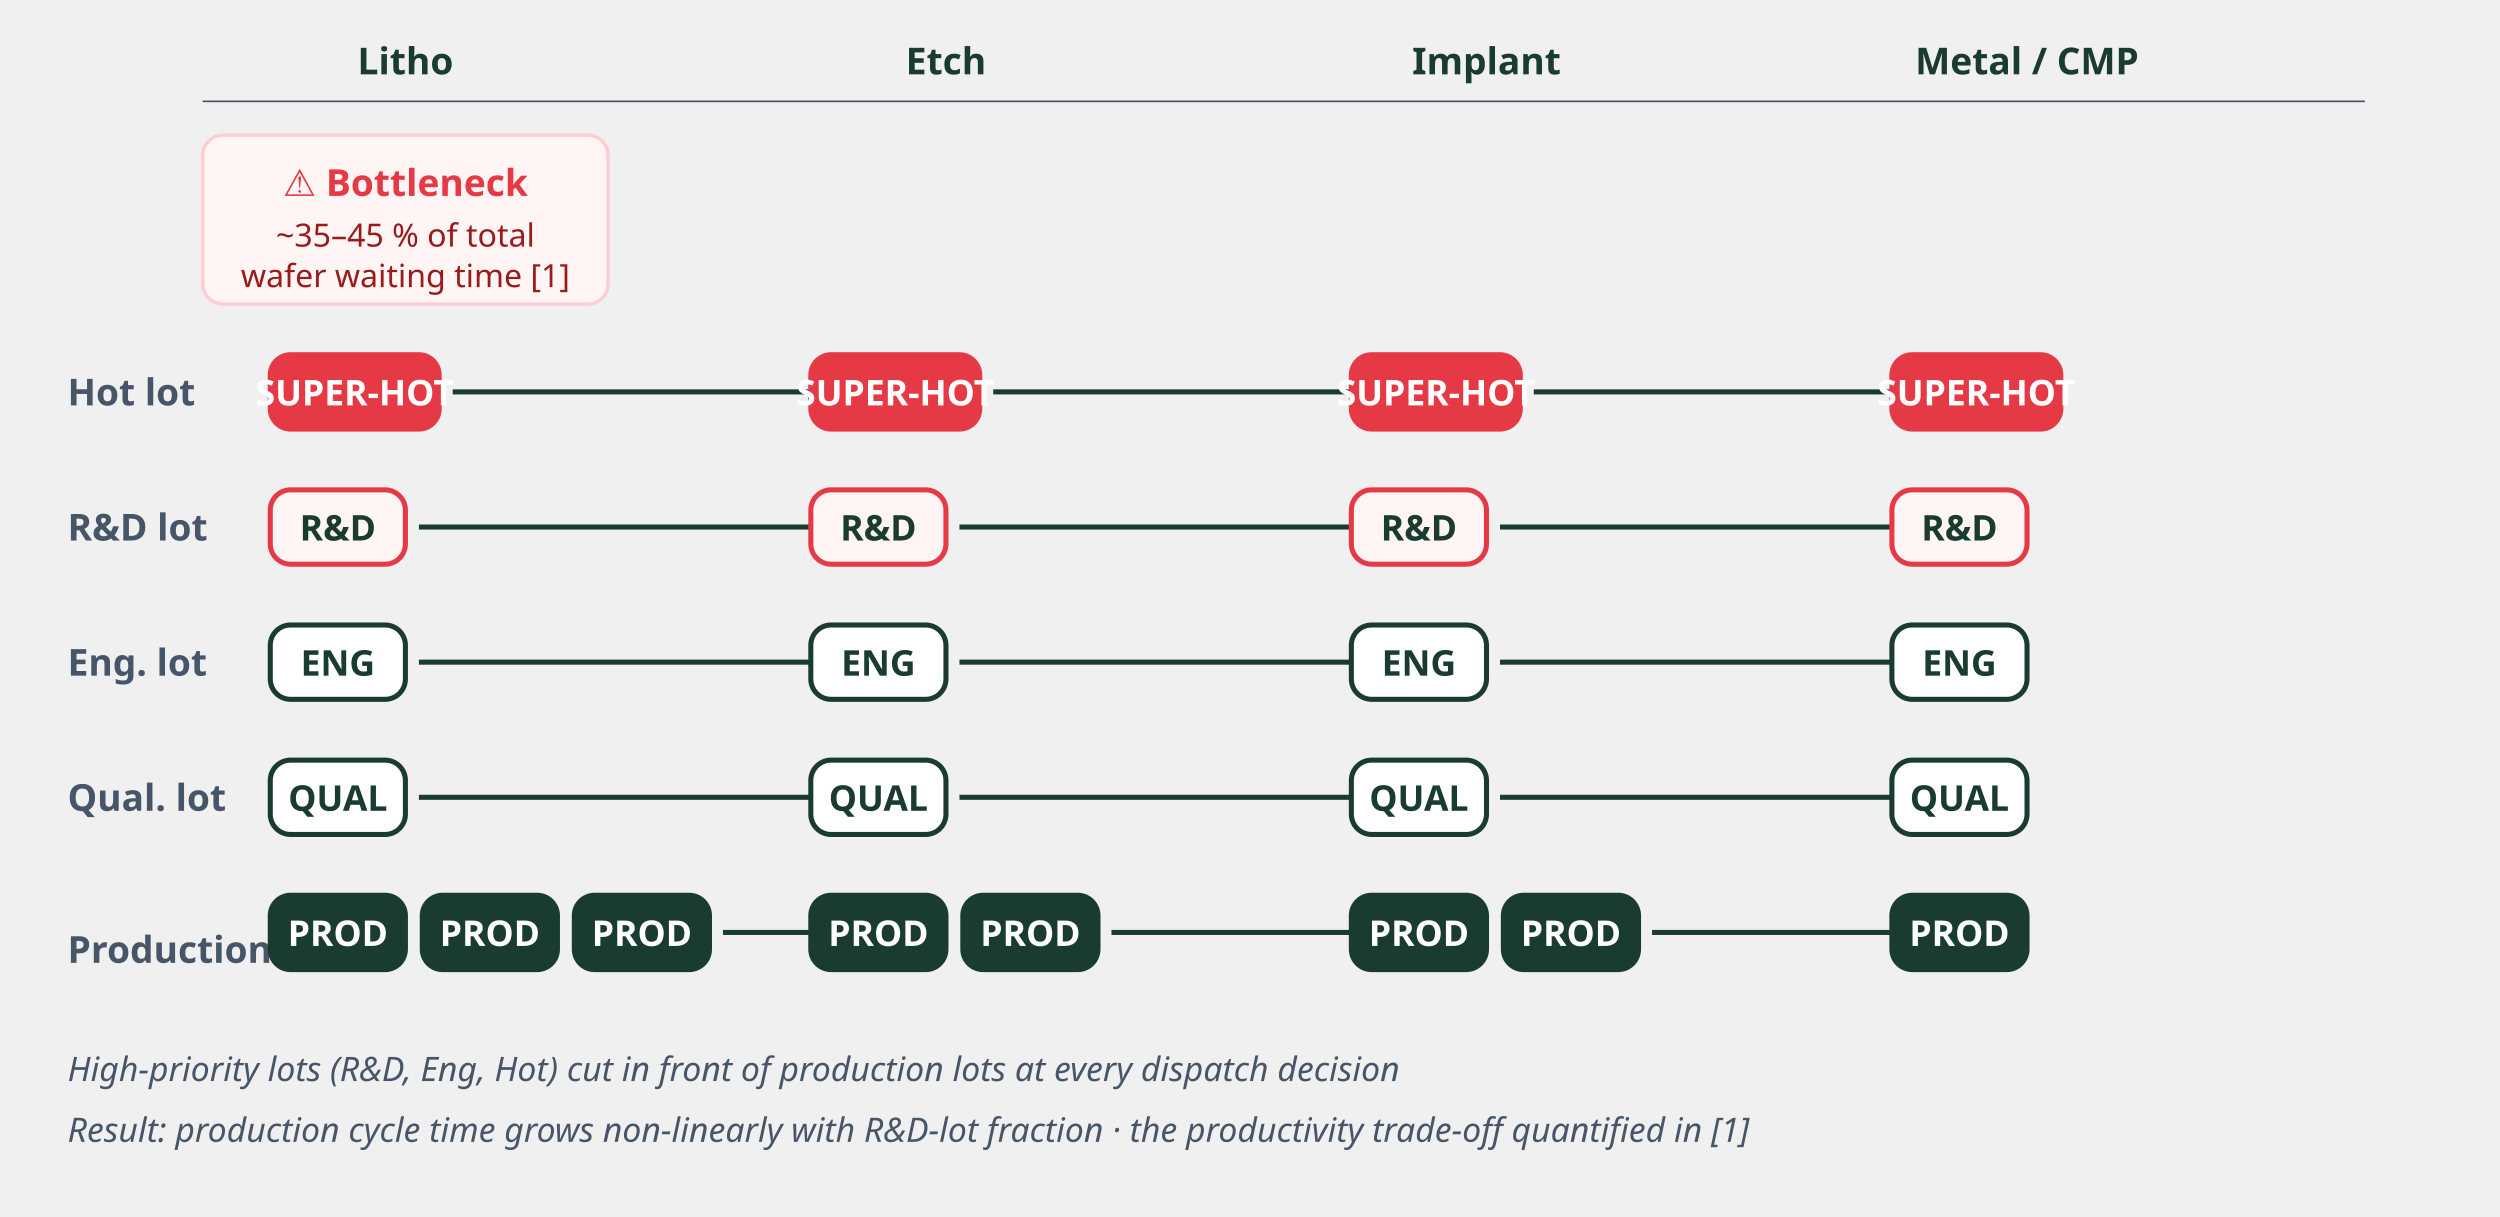
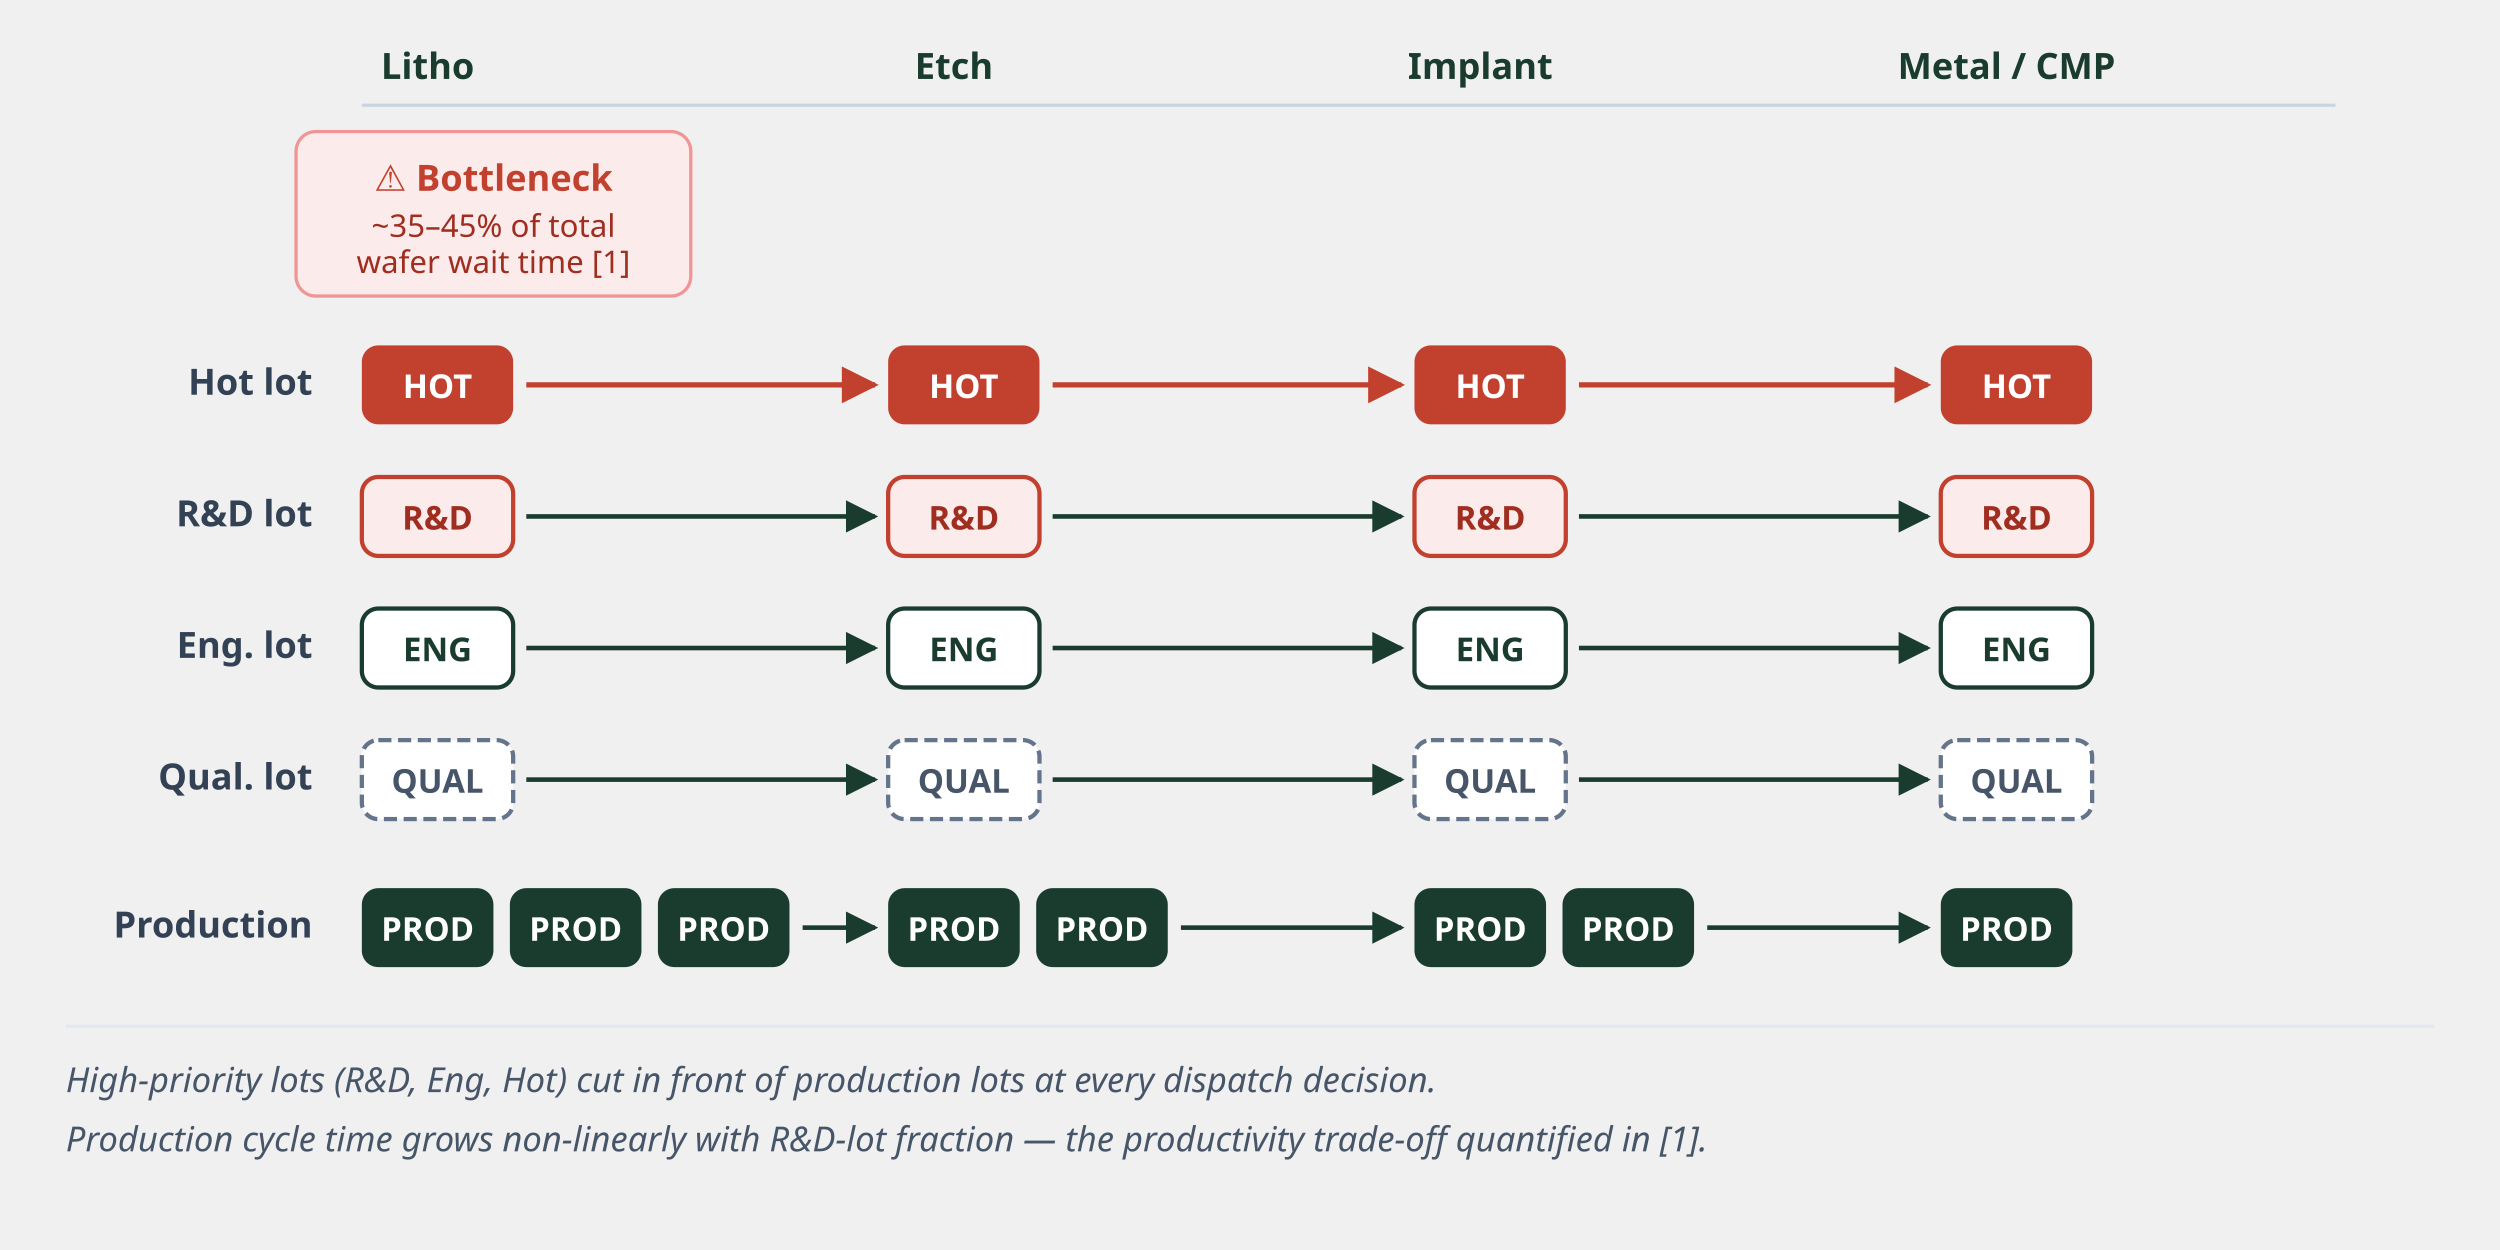
- <svg xmlns="http://www.w3.org/2000/svg" aria-label="Lot types flowing through a fab and their priority interaction" role="img" viewBox="0 0 740 360">
-   <style>
-         .ln{stroke:#1A3C2E;stroke-width:1.5;fill:none;marker-end:url(#ah_l)}
-         .lot{rx:6;stroke-width:1.5}
-         .lot-rd{fill:#fff5f5;stroke:#e63946}
-         .lot-eng{fill:#fff;stroke:#1A3C2E}
-         .lot-qual{fill:#fff;stroke:#1A3C2E}
-         .lot-prod{fill:#1A3C2E;stroke:#1A3C2E}
-         .lot-hot{fill:#e63946;stroke:#e63946}
-         .lot-t{font:700 10.5px "Segoe UI",sans-serif}
-         .lot-d{font:10px "Segoe UI",sans-serif}
-         .stg{font:800 11px "Segoe UI",sans-serif;fill:#1A3C2E;text-anchor:middle}
-         .lbl{font:600 11px "Segoe UI",sans-serif;fill:#475569}
-         .bottl{font:700 11px "Segoe UI",sans-serif;fill:#e63946}
-       </style>
+ <svg xmlns="http://www.w3.org/2000/svg" aria-label="Lot types flowing through a fab and their priority interaction" role="img" viewBox="0 0 760 380">
+   <style type="text/css">
+   .ln{stroke:#1A3C2E;stroke-width:1.4;fill:none;marker-end:url(#ah)}
+   .ln-r{stroke:#C2402E;stroke-width:1.6;fill:none;marker-end:url(#ah_r)}
+   .lt{font:700 10px "Segoe UI",sans-serif}
+   .stg{font:700 11px "Segoe UI",sans-serif;fill:#1A3C2E;text-anchor:middle}
+   .lbl{font:600 11px "Segoe UI",sans-serif;fill:#334155;text-anchor:end}
+   .bottl{font:700 11px "Segoe UI",sans-serif;fill:#C2402E;text-anchor:middle}
+   .note{font:italic 10.5px "Segoe UI",sans-serif;fill:#475569}
+   .sub{font:9.5px "Segoe UI",sans-serif;fill:#9F2D20;text-anchor:middle}
+ </style>
  <defs>
-     <marker id="ah_l" markerheight="5" markerwidth="5" orient="auto" refx="8" refy="5" viewBox="0 0 10 10">
+     <marker id="ah" markerHeight="7" markerWidth="7" orient="auto" refX="9" refY="5" viewBox="0 0 10 10">
      <path d="M0,0 L10,5 L0,10 z" fill="#1A3C2E" />
    </marker>
+     <marker id="ah_r" markerHeight="7" markerWidth="7" orient="auto" refX="9" refY="5" viewBox="0 0 10 10">
+       <path d="M0,0 L10,5 L0,10 z" fill="#C2402E" />
+     </marker>
  </defs>
-   <text class="stg" x="120" y="22">Litho</text>
-   <text class="stg" x="280" y="22">Etch</text>
-   <text class="stg" x="440" y="22">Implant</text>
-   <text class="stg" x="600" y="22">Metal / CMP</text>
-   <line stroke="#475569" stroke-width="0.5" x1="60" x2="700" y1="30" y2="30" />
-   <rect fill="#fff5f5" height="50" rx="6" stroke="#fecdd3" width="120" x="60" y="40" />
-   <text class="bottl" text-anchor="middle" x="120" y="58">⚠ Bottleneck</text>
-   <text fill="#991B1B" font-family="Segoe UI" font-size="9.5" text-anchor="middle" x="120" y="73">~35–45 % of total</text>
-   <text fill="#991B1B" font-family="Segoe UI" font-size="9.5" text-anchor="middle" x="120" y="85">wafer waiting time [1]</text>
-   <text class="lbl" x="20" y="120">Hot lot</text>
-   <rect class="lot lot-hot" height="22" width="50" x="80" y="105" />
-   <text class="lot-t" fill="#fff" text-anchor="middle" x="105" y="120">SUPER-HOT</text>
-   <path class="ln" d="M134,116 L240,116" stroke="#e63946" />
-   <rect class="lot lot-hot" height="22" width="50" x="240" y="105" />
-   <text class="lot-t" fill="#fff" text-anchor="middle" x="265" y="120">SUPER-HOT</text>
-   <path class="ln" d="M294,116 L400,116" stroke="#e63946" />
-   <rect class="lot lot-hot" height="22" width="50" x="400" y="105" />
-   <text class="lot-t" fill="#fff" text-anchor="middle" x="425" y="120">SUPER-HOT</text>
-   <path class="ln" d="M454,116 L560,116" stroke="#e63946" />
-   <rect class="lot lot-hot" height="22" width="50" x="560" y="105" />
-   <text class="lot-t" fill="#fff" text-anchor="middle" x="585" y="120">SUPER-HOT</text>
-   <text class="lbl" x="20" y="160">R&amp;D lot</text>
-   <rect class="lot lot-rd" height="22" width="40" x="80" y="145" />
-   <text class="lot-t" fill="#1A3C2E" text-anchor="middle" x="100" y="160">R&amp;D</text>
-   <path class="ln" d="M124,156 L240,156" />
-   <rect class="lot lot-rd" height="22" width="40" x="240" y="145" />
-   <text class="lot-t" fill="#1A3C2E" text-anchor="middle" x="260" y="160">R&amp;D</text>
-   <path class="ln" d="M284,156 L400,156" />
-   <rect class="lot lot-rd" height="22" width="40" x="400" y="145" />
-   <text class="lot-t" fill="#1A3C2E" text-anchor="middle" x="420" y="160">R&amp;D</text>
-   <path class="ln" d="M444,156 L560,156" />
-   <rect class="lot lot-rd" height="22" width="40" x="560" y="145" />
-   <text class="lot-t" fill="#1A3C2E" text-anchor="middle" x="580" y="160">R&amp;D</text>
-   <text class="lbl" x="20" y="200">Eng. lot</text>
-   <rect class="lot lot-eng" height="22" width="40" x="80" y="185" />
-   <text class="lot-t" fill="#1A3C2E" text-anchor="middle" x="100" y="200">ENG</text>
-   <path class="ln" d="M124,196 L240,196" />
-   <rect class="lot lot-eng" height="22" width="40" x="240" y="185" />
-   <text class="lot-t" fill="#1A3C2E" text-anchor="middle" x="260" y="200">ENG</text>
-   <path class="ln" d="M284,196 L400,196" />
-   <rect class="lot lot-eng" height="22" width="40" x="400" y="185" />
-   <text class="lot-t" fill="#1A3C2E" text-anchor="middle" x="420" y="200">ENG</text>
-   <path class="ln" d="M444,196 L560,196" />
-   <rect class="lot lot-eng" height="22" width="40" x="560" y="185" />
-   <text class="lot-t" fill="#1A3C2E" text-anchor="middle" x="580" y="200">ENG</text>
-   <text class="lbl" x="20" y="240">Qual. lot</text>
-   <rect class="lot lot-qual" height="22" width="40" x="80" y="225" />
-   <text class="lot-t" fill="#1A3C2E" text-anchor="middle" x="100" y="240">QUAL</text>
-   <path class="ln" d="M124,236 L240,236" />
-   <rect class="lot lot-qual" height="22" width="40" x="240" y="225" />
-   <text class="lot-t" fill="#1A3C2E" text-anchor="middle" x="260" y="240">QUAL</text>
-   <path class="ln" d="M284,236 L400,236" />
-   <rect class="lot lot-qual" height="22" width="40" x="400" y="225" />
-   <text class="lot-t" fill="#1A3C2E" text-anchor="middle" x="420" y="240">QUAL</text>
-   <path class="ln" d="M444,236 L560,236" />
-   <rect class="lot lot-qual" height="22" width="40" x="560" y="225" />
-   <text class="lot-t" fill="#1A3C2E" text-anchor="middle" x="580" y="240">QUAL</text>
-   <text class="lbl" x="20" y="285">Production</text>
-   <rect class="lot lot-prod" height="22" width="40" x="80" y="265" />
-   <text class="lot-t" fill="#fff" text-anchor="middle" x="100" y="280">PROD</text>
-   <rect class="lot lot-prod" height="22" width="40" x="125" y="265" />
-   <text class="lot-t" fill="#fff" text-anchor="middle" x="145" y="280">PROD</text>
-   <rect class="lot lot-prod" height="22" width="40" x="170" y="265" />
-   <text class="lot-t" fill="#fff" text-anchor="middle" x="190" y="280">PROD</text>
-   <path class="ln" d="M214,276 L240,276" />
-   <rect class="lot lot-prod" height="22" width="40" x="240" y="265" />
-   <text class="lot-t" fill="#fff" text-anchor="middle" x="260" y="280">PROD</text>
-   <rect class="lot lot-prod" height="22" width="40" x="285" y="265" />
-   <text class="lot-t" fill="#fff" text-anchor="middle" x="305" y="280">PROD</text>
-   <path class="ln" d="M329,276 L400,276" />
-   <rect class="lot lot-prod" height="22" width="40" x="400" y="265" />
-   <text class="lot-t" fill="#fff" text-anchor="middle" x="420" y="280">PROD</text>
-   <rect class="lot lot-prod" height="22" width="40" x="445" y="265" />
-   <text class="lot-t" fill="#fff" text-anchor="middle" x="465" y="280">PROD</text>
-   <path class="ln" d="M489,276 L560,276" />
-   <rect class="lot lot-prod" height="22" width="40" x="560" y="265" />
-   <text class="lot-t" fill="#fff" text-anchor="middle" x="580" y="280">PROD</text>
-   <text fill="#475569" font-family="Segoe UI" font-size="10" font-style="italic" x="20" y="320">High-priority lots (R&amp;D, Eng, Hot) cut in front of production lots at every dispatch decision</text>
-   <text fill="#475569" font-family="Segoe UI" font-size="10" font-style="italic" x="20" y="338">Result: production cycle time grows non-linearly with R&amp;D-lot fraction · the productivity trade-off quantified in [1]</text>
+   <text class="stg" x="130" y="24">Litho</text>
+   <text class="stg" x="290" y="24">Etch</text>
+   <text class="stg" x="450" y="24">Implant</text>
+   <text class="stg" x="610" y="24">Metal / CMP</text>
+   <line stroke="#cbd5e1" stroke-width="1" x1="110" x2="710" y1="32" y2="32" />
+   <rect fill="#FCEBEB" height="50" rx="6" stroke="#F09595" stroke-width="1" width="120" x="90" y="40" />
+   <text class="bottl" x="150" y="58">⚠ Bottleneck</text>
+   <text class="sub" x="150" y="72">~35–45% of total</text>
+   <text class="sub" x="150" y="83">wafer wait time [1]</text>
+   <text class="lbl" x="95" y="120">Hot lot</text>
+   <rect fill="#C2402E" height="24" rx="5" width="46" x="110" y="105" />
+   <text class="lt" fill="#fff" text-anchor="middle" x="133" y="121">HOT</text>
+   <path class="ln-r" d="M160,117 L266,117" />
+   <rect fill="#C2402E" height="24" rx="5" width="46" x="270" y="105" />
+   <text class="lt" fill="#fff" text-anchor="middle" x="293" y="121">HOT</text>
+   <path class="ln-r" d="M320,117 L426,117" />
+   <rect fill="#C2402E" height="24" rx="5" width="46" x="430" y="105" />
+   <text class="lt" fill="#fff" text-anchor="middle" x="453" y="121">HOT</text>
+   <path class="ln-r" d="M480,117 L586,117" />
+   <rect fill="#C2402E" height="24" rx="5" width="46" x="590" y="105" />
+   <text class="lt" fill="#fff" text-anchor="middle" x="613" y="121">HOT</text>
+   <text class="lbl" x="95" y="160">R&amp;D lot</text>
+   <rect fill="#FCEBEB" height="24" rx="5" stroke="#C2402E" stroke-width="1.3" width="46" x="110" y="145" />
+   <text class="lt" fill="#9F2D20" text-anchor="middle" x="133" y="161">R&amp;D</text>
+   <path class="ln" d="M160,157 L266,157" />
+   <rect fill="#FCEBEB" height="24" rx="5" stroke="#C2402E" stroke-width="1.3" width="46" x="270" y="145" />
+   <text class="lt" fill="#9F2D20" text-anchor="middle" x="293" y="161">R&amp;D</text>
+   <path class="ln" d="M320,157 L426,157" />
+   <rect fill="#FCEBEB" height="24" rx="5" stroke="#C2402E" stroke-width="1.3" width="46" x="430" y="145" />
+   <text class="lt" fill="#9F2D20" text-anchor="middle" x="453" y="161">R&amp;D</text>
+   <path class="ln" d="M480,157 L586,157" />
+   <rect fill="#FCEBEB" height="24" rx="5" stroke="#C2402E" stroke-width="1.3" width="46" x="590" y="145" />
+   <text class="lt" fill="#9F2D20" text-anchor="middle" x="613" y="161">R&amp;D</text>
+   <text class="lbl" x="95" y="200">Eng. lot</text>
+   <rect fill="#fff" height="24" rx="5" stroke="#1A3C2E" stroke-width="1.3" width="46" x="110" y="185" />
+   <text class="lt" fill="#1A3C2E" text-anchor="middle" x="133" y="201">ENG</text>
+   <path class="ln" d="M160,197 L266,197" />
+   <rect fill="#fff" height="24" rx="5" stroke="#1A3C2E" stroke-width="1.3" width="46" x="270" y="185" />
+   <text class="lt" fill="#1A3C2E" text-anchor="middle" x="293" y="201">ENG</text>
+   <path class="ln" d="M320,197 L426,197" />
+   <rect fill="#fff" height="24" rx="5" stroke="#1A3C2E" stroke-width="1.3" width="46" x="430" y="185" />
+   <text class="lt" fill="#1A3C2E" text-anchor="middle" x="453" y="201">ENG</text>
+   <path class="ln" d="M480,197 L586,197" />
+   <rect fill="#fff" height="24" rx="5" stroke="#1A3C2E" stroke-width="1.3" width="46" x="590" y="185" />
+   <text class="lt" fill="#1A3C2E" text-anchor="middle" x="613" y="201">ENG</text>
+   <text class="lbl" x="95" y="240">Qual. lot</text>
+   <rect fill="#fff" height="24" rx="5" stroke="#64748b" stroke-width="1.3" stroke-dasharray="4 2" width="46" x="110" y="225" />
+   <text class="lt" fill="#475569" text-anchor="middle" x="133" y="241">QUAL</text>
+   <path class="ln" d="M160,237 L266,237" />
+   <rect fill="#fff" height="24" rx="5" stroke="#64748b" stroke-width="1.3" stroke-dasharray="4 2" width="46" x="270" y="225" />
+   <text class="lt" fill="#475569" text-anchor="middle" x="293" y="241">QUAL</text>
+   <path class="ln" d="M320,237 L426,237" />
+   <rect fill="#fff" height="24" rx="5" stroke="#64748b" stroke-width="1.3" stroke-dasharray="4 2" width="46" x="430" y="225" />
+   <text class="lt" fill="#475569" text-anchor="middle" x="453" y="241">QUAL</text>
+   <path class="ln" d="M480,237 L586,237" />
+   <rect fill="#fff" height="24" rx="5" stroke="#64748b" stroke-width="1.3" stroke-dasharray="4 2" width="46" x="590" y="225" />
+   <text class="lt" fill="#475569" text-anchor="middle" x="613" y="241">QUAL</text>
+   <text class="lbl" x="95" y="285">Production</text>
+   <rect fill="#1A3C2E" height="24" rx="5" width="40" x="110" y="270" />
+   <text class="lt" fill="#fff" text-anchor="middle" x="130" y="286">PROD</text>
+   <rect fill="#1A3C2E" height="24" rx="5" width="40" x="155" y="270" />
+   <text class="lt" fill="#fff" text-anchor="middle" x="175" y="286">PROD</text>
+   <rect fill="#1A3C2E" height="24" rx="5" width="40" x="200" y="270" />
+   <text class="lt" fill="#fff" text-anchor="middle" x="220" y="286">PROD</text>
+   <path class="ln" d="M244,282 L266,282" />
+   <rect fill="#1A3C2E" height="24" rx="5" width="40" x="270" y="270" />
+   <text class="lt" fill="#fff" text-anchor="middle" x="290" y="286">PROD</text>
+   <rect fill="#1A3C2E" height="24" rx="5" width="40" x="315" y="270" />
+   <text class="lt" fill="#fff" text-anchor="middle" x="335" y="286">PROD</text>
+   <path class="ln" d="M359,282 L426,282" />
+   <rect fill="#1A3C2E" height="24" rx="5" width="40" x="430" y="270" />
+   <text class="lt" fill="#fff" text-anchor="middle" x="450" y="286">PROD</text>
+   <rect fill="#1A3C2E" height="24" rx="5" width="40" x="475" y="270" />
+   <text class="lt" fill="#fff" text-anchor="middle" x="495" y="286">PROD</text>
+   <path class="ln" d="M519,282 L586,282" />
+   <rect fill="#1A3C2E" height="24" rx="5" width="40" x="590" y="270" />
+   <text class="lt" fill="#fff" text-anchor="middle" x="610" y="286">PROD</text>
+   <line stroke="#e2e8f0" stroke-width="1" x1="20" x2="740" y1="312" y2="312" />
+   <text class="note" x="20" y="332">High-priority lots (R&amp;D, Eng, Hot) cut in front of production lots at every dispatch decision.</text>
+   <text class="note" x="20" y="350">Production cycle time grows non-linearly with R&amp;D-lot fraction — the productivity trade-off quantified in [1].</text>
</svg>
